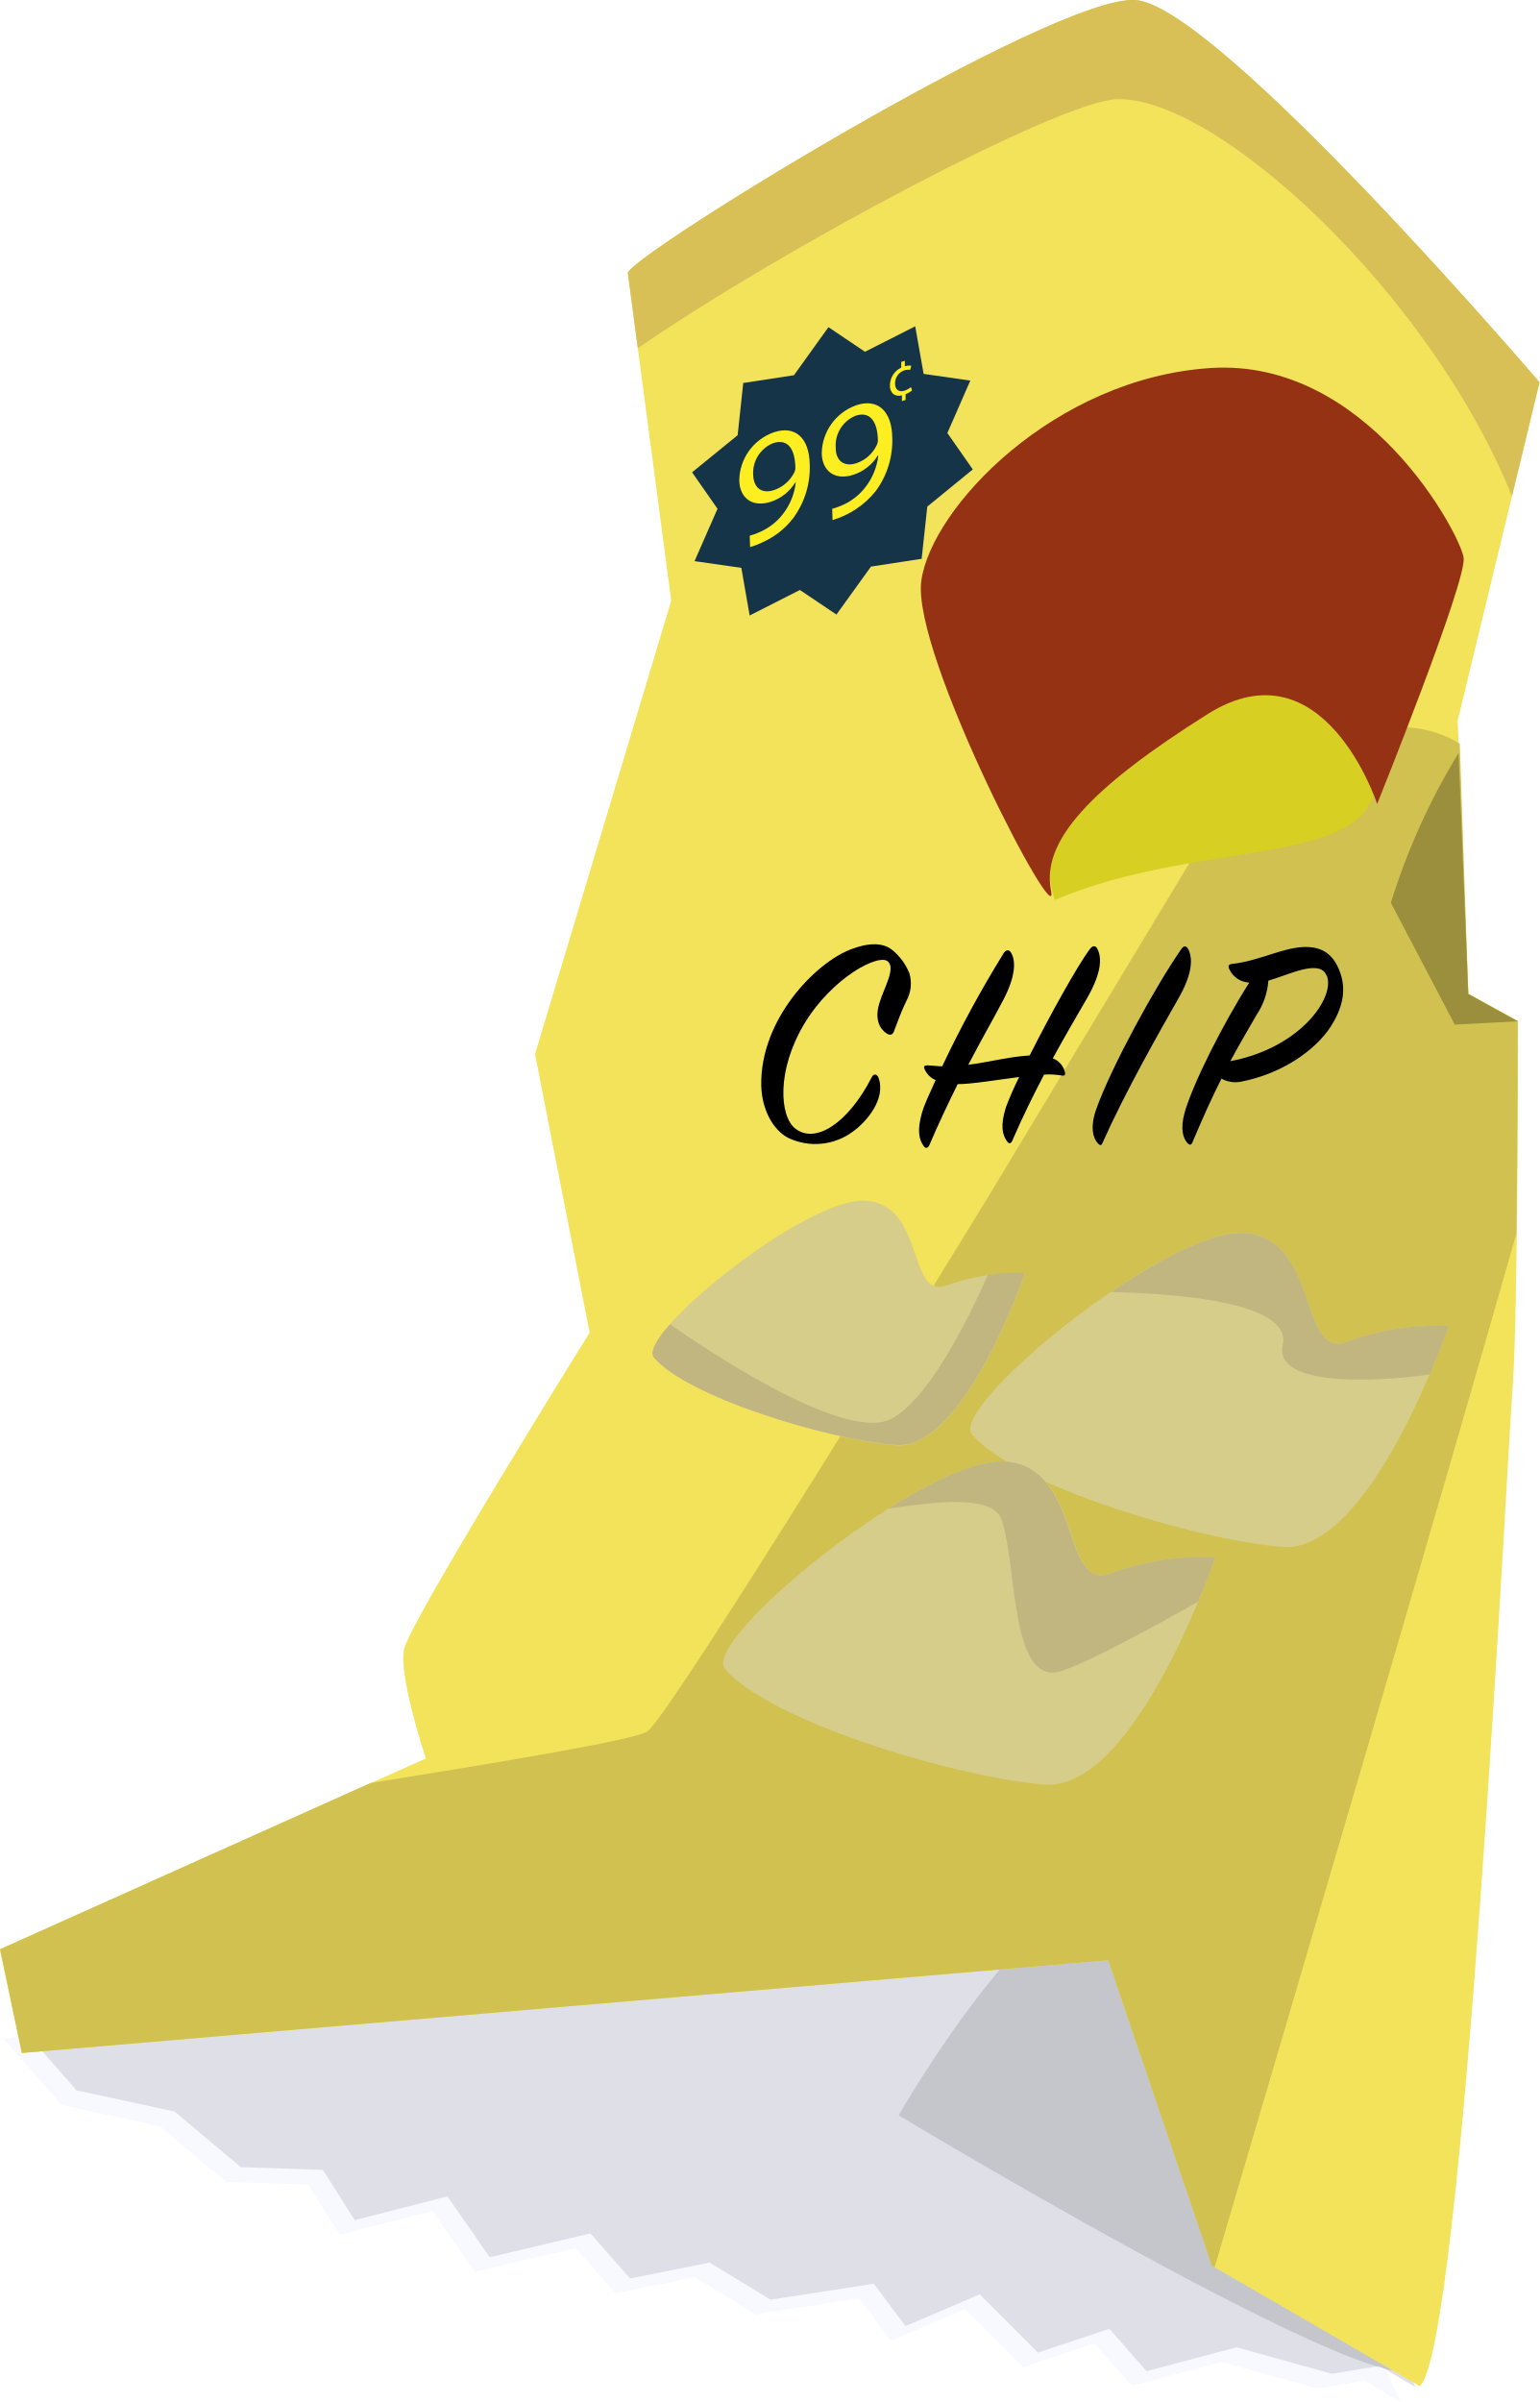
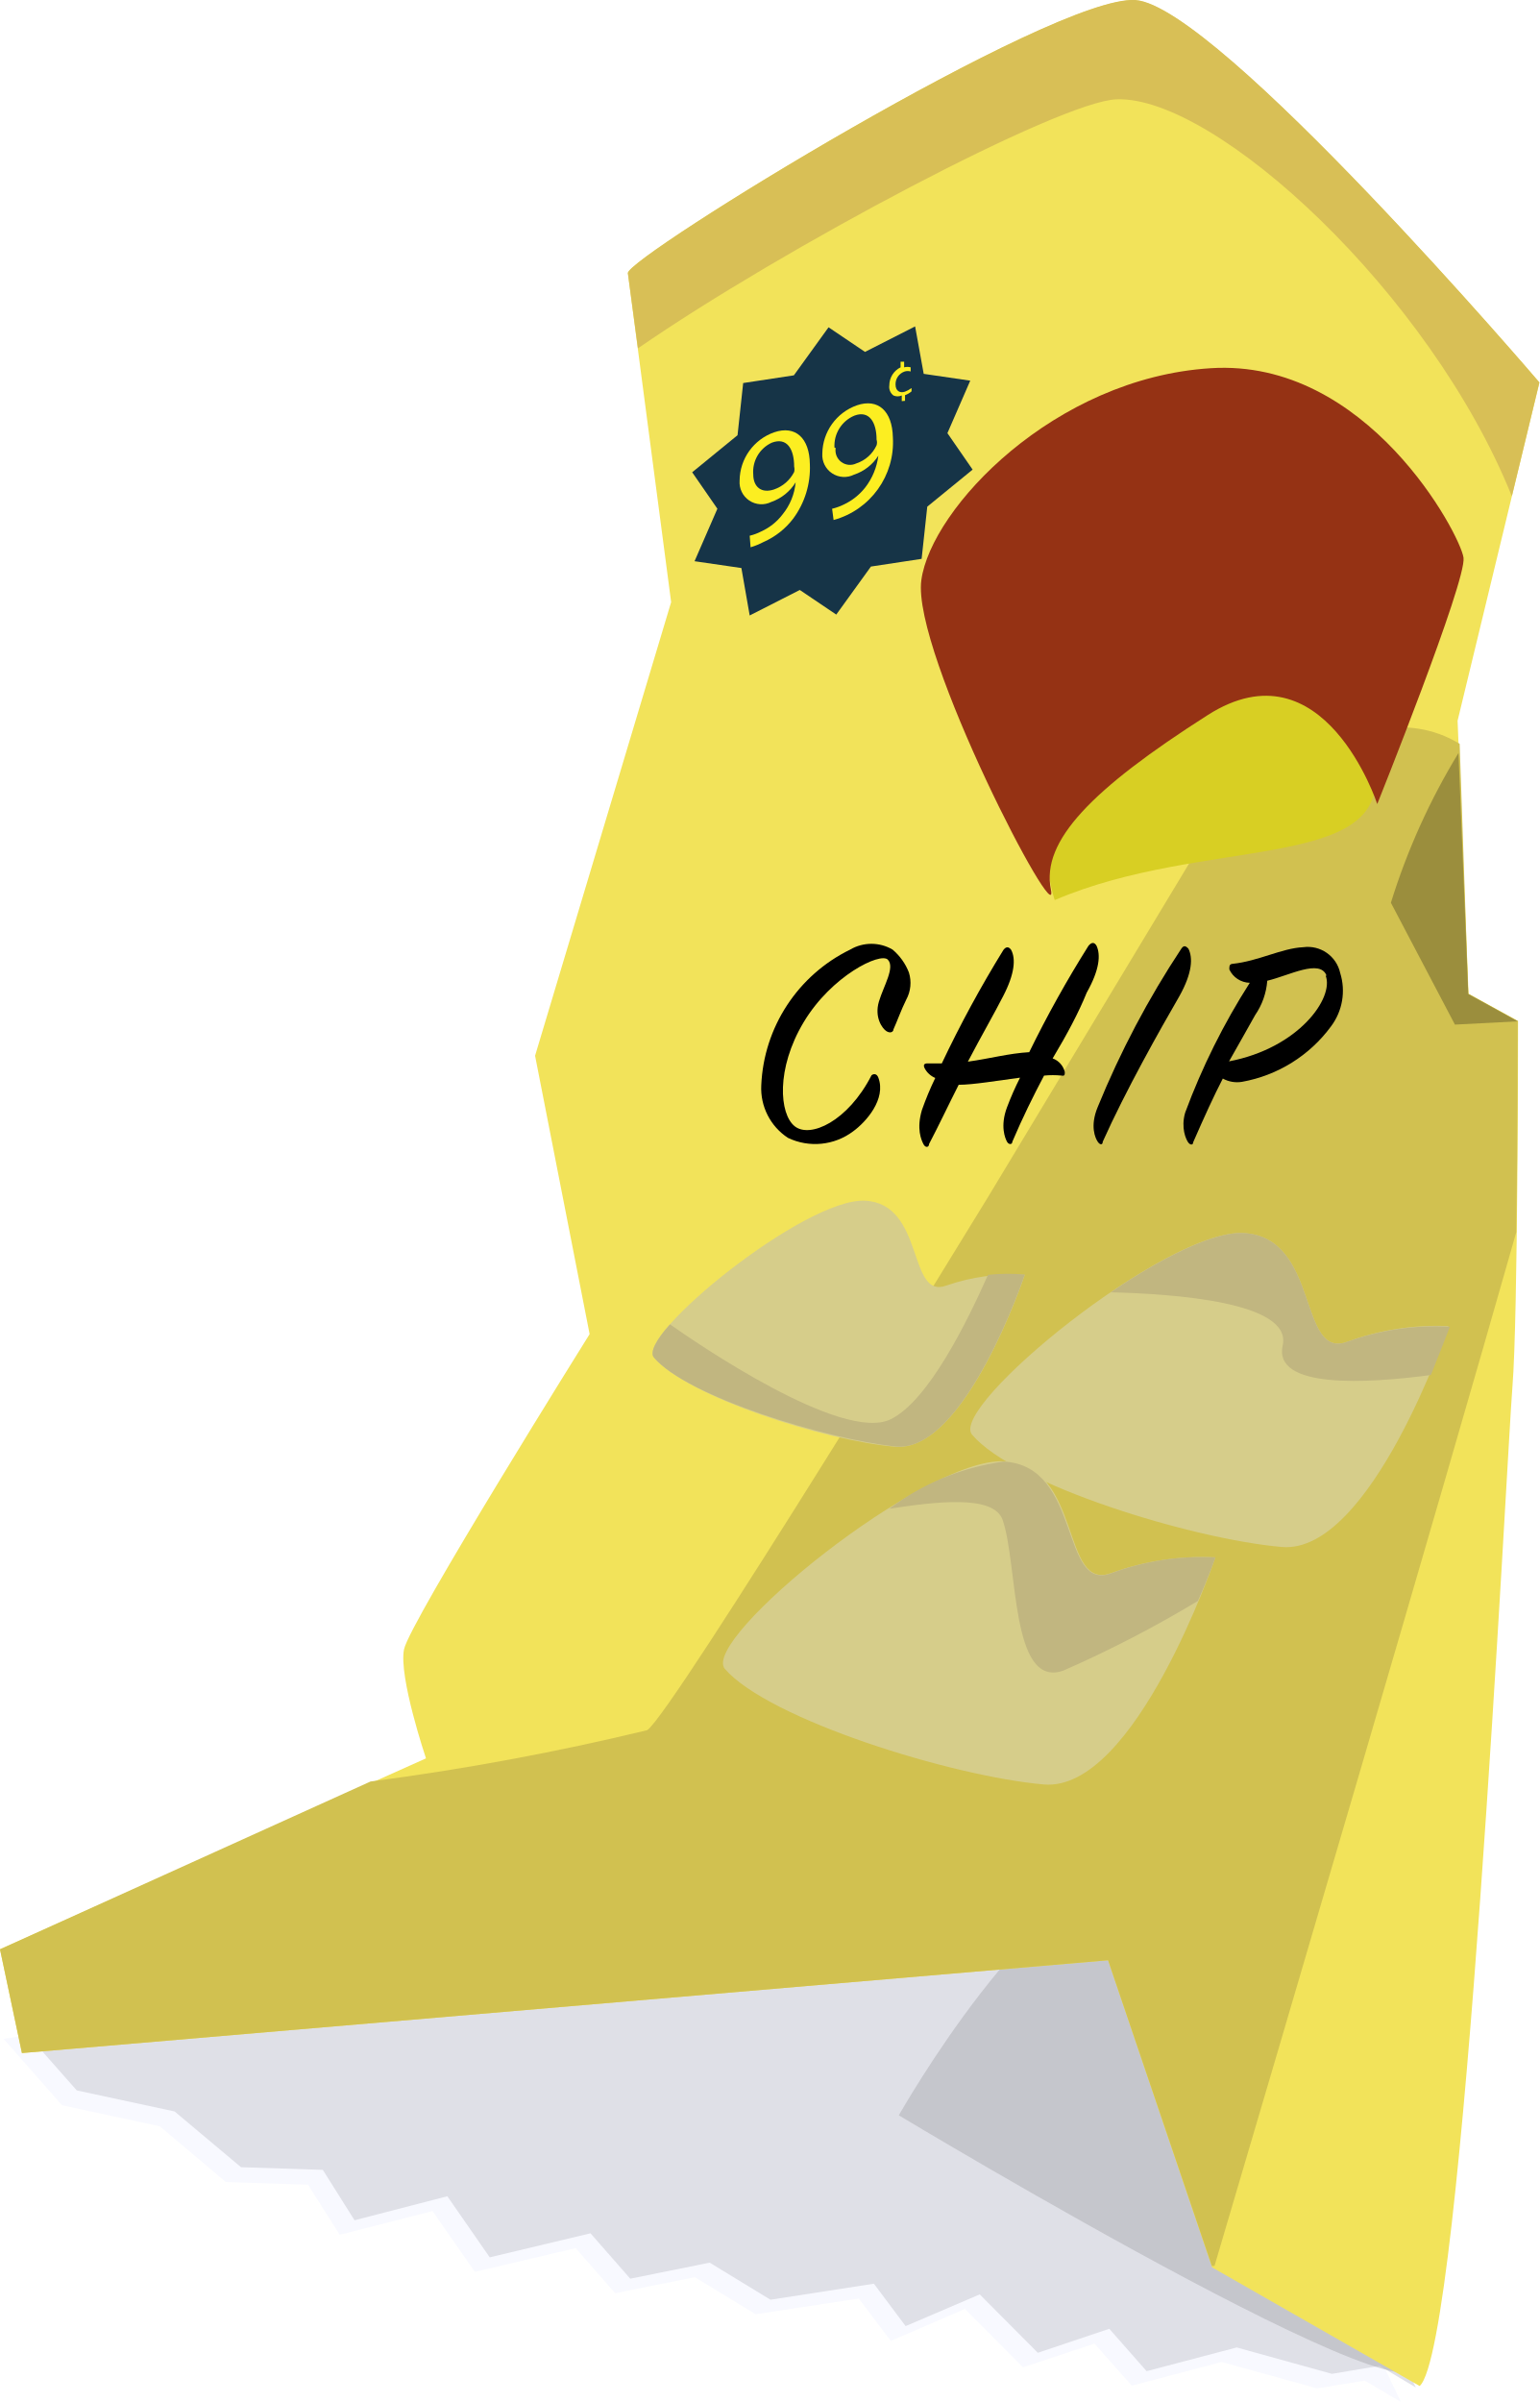
- <svg xmlns="http://www.w3.org/2000/svg" viewBox="0 0 217.89 339.92">
+ <svg xmlns="http://www.w3.org/2000/svg" viewBox="0 0 51.93 81.02">
  <defs>
    <style>.cls-1{fill:#f8f9ff;}.cls-2{fill:#dfe0e7;}.cls-3{fill:#a3a4a8;fill-opacity:0.44;}.cls-4{fill:#f2e35a;}.cls-5{fill:#d1c150;}.cls-6{fill:#163447;}.cls-7{fill:#fcee21;}.cls-8{fill:#d8bf56;}.cls-9{fill:#d6cd8a;}.cls-10{fill:#d8cf23;}.cls-11{fill:#953214;}.cls-12{fill:#c1b680;}.cls-13{fill:#9b8e3d;}</style>
  </defs>
  <g id="Layer_2" data-name="Layer 2">
-     <g id="chip_bag" data-name="chip bag">
-       <polygon class="cls-1" points="0.5 288.53 8.75 297.9 22.61 300.9 31.98 308.77 43.6 309.14 48.1 316.26 61.22 312.89 67.22 321.51 81.46 318.14 87.08 324.51 98.33 322.26 106.95 327.51 121.56 325.26 126.06 331.26 136.56 326.76 144.8 335 154.92 331.63 160.17 337.63 172.91 334.26 186.41 338 193.15 336.88 198.27 339.92 162.42 265.29 0.5 288.53" />
-       <polygon class="cls-2" points="2.6 286.45 10.85 295.82 24.71 298.82 34.09 306.69 45.7 307.07 50.2 314.19 63.32 310.82 69.32 319.44 83.56 316.06 89.18 322.44 100.43 320.19 109.05 325.44 123.67 323.19 128.16 329.18 138.66 324.69 146.9 332.93 157.02 329.56 162.27 335.56 175.02 332.18 188.51 335.93 195.25 334.81 200.37 337.84 164.52 263.21 2.6 286.45" />
-       <path class="cls-3" d="M161.05,265c-14.25-.25-33.86,34.36-33.86,34.36s85.58,51.47,72.09,31.86S161.05,265,161.05,265Z" />
-       <path class="cls-4" d="M88.86,38.65c0-2.32,60.26-39.41,71.85-38.64S217.89,54.1,217.89,54.1L206.3,102l1.55,38.64,7,3.86s0,41.72-.77,51.77-7,136-13.14,141.4l-29.36-17L156.85,277.4,3.09,290.53,0,275.85l60.27-27s-3.87-11.59-3.09-15.45,26.27-44.82,26.27-44.82l-7.73-39.4L95,85Z" />
-       <path class="cls-5" d="M214.8,144.5l-7-3.86-1.2-35.4c-14.86-9.09-34.86,11.25-34.86,11.25l-31.86,52.85S95,242.8,91.58,245.05c-1.76,1.17-21,4.37-39.14,7.27L0,275.85l3.09,14.68L156.85,277.4l14.68,43.27.37.21c9.48-32.12,31.24-106,42.72-146.33C214.8,160.13,214.8,144.5,214.8,144.5Z" />
-       <polygon class="cls-6" points="134.08 61.28 137.33 53.86 130.72 52.91 129.53 46.18 122.42 49.78 117.25 46.3 112.37 53.1 105.19 54.2 104.4 61.59 97.95 66.84 101.55 72 98.3 79.41 104.92 80.36 106.1 87.1 113.21 83.49 118.38 86.97 123.27 80.18 130.44 79.08 131.24 71.69 137.68 66.43 134.08 61.28" />
-       <path class="cls-7" d="M106.11,75.81a9.68,9.68,0,0,0,1.61-.6,8.34,8.34,0,0,0,3.06-2.43,8.94,8.94,0,0,0,1.85-4.51l-.07,0A6.4,6.4,0,0,1,109.12,71c-2.66.87-4.43-.53-4.49-3a7.31,7.31,0,0,1,4.91-6.83c3-1,5,.8,5.06,4.52a12,12,0,0,1-2.36,7.66A11,11,0,0,1,108,76.7a10.15,10.15,0,0,1-1.84.72Zm.49-8.6c.05,1.81,1.2,2.72,2.93,2.15a5,5,0,0,0,2.88-2.49,1.51,1.51,0,0,0,.16-.77c-.07-2.48-1-4.08-3.15-3.39A4.54,4.54,0,0,0,106.6,67.21Z" />
-       <path class="cls-7" d="M117.78,72a9.23,9.23,0,0,0,1.62-.59,8.35,8.35,0,0,0,3.06-2.44,8.94,8.94,0,0,0,1.85-4.51l-.07,0a6.4,6.4,0,0,1-3.44,2.72c-2.67.87-4.43-.53-4.5-3a7.34,7.34,0,0,1,4.91-6.84c3-1,5,.81,5.07,4.52a12,12,0,0,1-2.36,7.66,12.32,12.32,0,0,1-6.09,4.08Zm.5-8.6c0,1.81,1.2,2.72,2.93,2.15A4.9,4.9,0,0,0,124.08,63a1.58,1.58,0,0,0,.17-.78c-.07-2.48-1.06-4.08-3.15-3.39A4.53,4.53,0,0,0,118.28,63.36Z" />
-       <path class="cls-7" d="M127.65,56.76l0-.81a1.46,1.46,0,0,1-1.2-.17,1.53,1.53,0,0,1-.5-1.22,2.81,2.81,0,0,1,1.6-2.54l0-.8.51-.17,0,.79a2,2,0,0,1,.91-.09l-.15.59a1.64,1.64,0,0,0-.86.08,1.92,1.92,0,0,0-1.28,1.87c0,.9.6,1.24,1.32,1a2.83,2.83,0,0,0,.93-.51l.15.47a3.1,3.1,0,0,1-.91.53l0,.82Z" />
-       <path class="cls-8" d="M160.71,0C149.12-.76,88.86,36.33,88.86,38.65l1.41,10.63c20.52-14.18,59.82-35,67.78-35.24,14.08-.49,44.38,27.45,55.94,56.19l3.9-16.13S172.3.78,160.71,0Z" />
-       <path class="cls-9" d="M92.55,192.11c-2.61-3.07,21.34-22.62,29.88-22.19s6,14.08,11.52,12a28.44,28.44,0,0,1,11.1-1.71s-8.53,25.19-18.35,24.33S97.24,197.66,92.55,192.11Z" />
-       <path class="cls-9" d="M102.6,236.17c-3.44-4.06,28.23-29.92,39.52-29.35s7.9,18.63,15.24,15.8A37.7,37.7,0,0,1,172,220.37s-11.29,33.3-24.27,32.17S108.81,243.51,102.6,236.17Z" />
-       <path class="cls-9" d="M137.58,203c-3.34-3.95,27.42-29.06,38.38-28.51s7.68,18.1,14.81,15.35A36.62,36.62,0,0,1,205,187.65s-11,32.35-23.57,31.26S143.61,210.13,137.58,203Z" />
-       <path class="cls-10" d="M149.3,127.36s-7.19-20.26,15.52-27.75,28.33-4.86,29.83,9.38S170.29,118.36,149.3,127.36Z" />
-       <path class="cls-11" d="M171.36,52.08c22.13-1.41,35.32,23.55,35.79,26.84s-12.24,34.85-12.24,34.85-7.54-23.07-24-12.71S147.34,119,148.75,126,129,92.58,130.39,82.22,149.22,53.49,171.36,52.08Z" />
-       <path class="cls-12" d="M190.77,189.84c-7.13,2.75-3.84-14.8-14.81-15.35-4.29-.21-11.61,3.52-18.73,8.36,8.69.18,25.71,1.31,24.31,7.48-1.29,5.65,11.8,5.44,20.81,4.18,1.69-4,2.67-6.86,2.67-6.86A36.62,36.62,0,0,0,190.77,189.84Z" />
-       <path class="cls-12" d="M172,220.37a37.7,37.7,0,0,0-14.68,2.25c-7.34,2.83-4-15.24-15.24-15.8-3.82-.19-10,2.67-16.33,6.67,6.39-.94,14.73-2.06,16,1.57,2.25,6.38,1.13,24,8.63,21.37,4.14-1.45,12.51-6,19.18-9.76C171.14,223,172,220.37,172,220.37Z" />
-       <path class="cls-12" d="M139.83,180.4c-2.89,6.51-8.51,17.79-13.77,20.42-6.82,3.41-27.53-10.82-31.23-13.42-2,2.2-2.92,4-2.28,4.71,4.69,5.55,24.33,11.53,34.15,12.38s18.35-24.33,18.35-24.33A27.3,27.3,0,0,0,139.83,180.4Z" />
-       <path class="cls-13" d="M205.9,145l8.9-.47-7-3.86-1.37-34.1a94.05,94.05,0,0,0-9.58,21.19Z" />
-       <path d="M124.33,152.51c1.11,3-1.72,6.26-3.57,7.59a8.91,8.91,0,0,1-9.22.92c-2-1.05-3.71-3.79-3.8-7.41-.17-9.35,7.68-17.34,12.62-19.24,2.39-.93,4.55-1.1,6,.13a8.19,8.19,0,0,1,2.34,3.22,5.07,5.07,0,0,1-.4,3.89C127.6,143,127,144.7,126.5,146c-.14.35-.44.61-1,.26-1-.66-1.73-2-1.06-4.24s2.29-4.85,1.28-5.91c-1.24-1.32-8,2.25-11.92,8.83s-3.44,13-1.28,14.74c2.83,2.29,7.5-.67,10.86-7.24C123.63,151.93,124.11,151.93,124.33,152.51Z" />
-       <path d="M149,149.77a2.8,2.8,0,0,1,1.72,1.94c.09.36,0,.58-.48.49a10.69,10.69,0,0,0-2.47-.13c-1.5,2.86-3.05,6-4.5,9.35-.18.44-.49.49-.75.09-.62-.88-1-2.16-.14-4.85a45.51,45.51,0,0,1,1.86-4.24c-3.22.4-6.62,1-8.7,1-1.36,2.74-2.73,5.65-4,8.61-.18.44-.53.57-.8.17-.66-.92-1-2.16-.22-4.85.27-.93,1-2.52,1.9-4.5a2.92,2.92,0,0,1-1.5-1.42c-.26-.53-.18-.7.57-.66s1.28.13,1.86.13a160.79,160.79,0,0,1,8.73-16.06c.4-.53.8-.44,1.06.05.67,1.23.53,3.39-1.1,6.53-1.28,2.47-3.09,5.6-5,9.26,3.05-.39,5.78-1.14,8.69-1.32,2.87-5.69,6.76-12.71,8.52-15.05.44-.57.84-.53,1.1.05.62,1.28.49,3.35-1.36,6.66C152.62,143.37,150.9,146.33,149,149.77Z" />
-       <path d="M168.2,134.37c.62,1.28.57,3.4-1.32,6.75-2.74,4.81-7.59,13.33-10.82,20.57-.17.44-.35.48-.7.08-.62-.66-1.15-2.2-.18-4.89,2.16-6,8.39-17.39,12-22.55C167.54,133.75,167.94,133.84,168.2,134.37Z" />
-       <path d="M174,137.19c-.23-.48-.14-.75.44-.79,3.66-.4,7-2.25,10-2.38,2.25-.09,4.19.62,5.25,3.66.93,2.65.18,5.21-1.32,7.55-2.21,3.44-7,6.75-12.76,7.85a4,4,0,0,1-2.73-.44c-1.24,2.43-2.56,5.34-4.11,9-.17.44-.39.44-.7.13-.62-.66-1.06-2-.4-4.36,1.15-4,5.3-12.32,9.14-18.36A3.26,3.26,0,0,1,174,137.19Zm13.76.89c-.92-2.43-5.34-.13-8.25.7a9.94,9.94,0,0,1-1.68,4.86c-1.14,2-2.38,4.06-3.7,6.53C184,148.32,189,141.17,187.79,138.08Z" />
+     <g id="Layer_2-2" data-name="Layer 2">
+       <g id="Layer_2-3" data-name="Layer 2">
+         <g id="chip_bag" data-name="chip bag">
+           <polygon class="cls-1" points="0.12 68.77 2.09 71.01 5.39 71.72 7.62 73.6 10.39 73.69 11.46 75.38 14.59 74.58 16.02 76.63 19.42 75.83 20.75 77.35 23.44 76.81 25.49 78.06 28.97 77.53 30.05 78.96 32.55 77.88 34.51 79.85 36.92 79.05 38.18 80.47 41.21 79.67 44.43 80.56 46.04 80.3 47.26 81.02 38.71 63.23 0.12 68.77" />
+           <polygon class="cls-2" points="0.62 68.28 2.59 70.51 5.89 71.22 8.13 73.1 10.89 73.19 11.96 74.89 15.09 74.08 16.52 76.14 19.92 75.33 21.26 76.86 23.94 76.32 25.99 77.57 29.48 77.03 30.55 78.46 33.05 77.39 35.01 79.36 37.42 78.55 38.68 79.98 41.72 79.18 44.93 80.07 46.54 79.8 47.76 80.53 39.21 62.74 0.62 68.28" />
+           <path class="cls-3" d="M38.39,63.16c-3.4-.06-8.07,8.19-8.07,8.19S50.71,83.62,47.5,79,38.39,63.16,38.39,63.16Z" />
+           <path class="cls-4" d="M21.18,9.21c0-.55,14.36-9.39,17.12-9.2S51.93,12.9,51.93,12.9L49.17,24.31l.37,9.21,1.67.92s0,10-.19,12.34-1.66,32.42-3.13,33.7l-7-4L37.38,66.12.74,69.25,0,65.75l14.37-6.44s-.93-2.76-.74-3.68S19.89,45,19.89,45l-1.84-9.39,4.59-15.3Z" />
+           <path class="cls-5" d="M51.2,34.44l-1.67-.92-.29-8.43c-3.54-2.17-8.31,2.68-8.31,2.68L33.34,40.36s-10.7,17.51-11.51,18a88.24,88.24,0,0,1-9.33,1.73L0,65.75l.74,3.5,36.64-3.13,3.5,10.31.09,0c2.26-7.65,7.45-25.26,10.18-34.87C51.2,38.17,51.2,34.44,51.2,34.44Z" />
+           <polygon class="cls-6" points="31.96 14.61 32.73 12.84 31.16 12.61 30.87 11.01 29.18 11.87 27.95 11.04 26.78 12.66 25.07 12.92 24.88 14.68 23.35 15.93 24.2 17.16 23.43 18.93 25.01 19.16 25.29 20.76 26.98 19.9 28.21 20.73 29.38 19.11 31.09 18.85 31.28 17.09 32.81 15.84 31.96 14.61" />
+           <path class="cls-7" d="M25.29,18.07a1.74,1.74,0,0,0,.38-.14,1.88,1.88,0,0,0,.73-.58,2,2,0,0,0,.44-1.08h0a1.57,1.57,0,0,1-.82.66.74.74,0,0,1-1.07-.72,1.74,1.74,0,0,1,1.17-1.63c.71-.24,1.19.19,1.2,1.08a2.88,2.88,0,0,1-.56,1.83,2.53,2.53,0,0,1-1,.79,2.39,2.39,0,0,1-.44.18ZM25.41,16c0,.43.28.65.7.51a1.2,1.2,0,0,0,.68-.59.39.39,0,0,0,0-.18c0-.59-.24-1-.75-.81A1.08,1.08,0,0,0,25.41,16Z" />
+           <path class="cls-7" d="M28.07,17.16a1.82,1.82,0,0,0,.39-.14,2,2,0,0,0,.73-.58,2.2,2.2,0,0,0,.44-1.07h0a1.54,1.54,0,0,1-.82.64.74.74,0,0,1-1.07-.71,1.75,1.75,0,0,1,1.17-1.63c.71-.24,1.19.19,1.21,1.08a2.72,2.72,0,0,1-2,2.79Zm.12-2.05a.49.49,0,0,0,.7.52,1.14,1.14,0,0,0,.68-.61.31.31,0,0,0,0-.19c0-.59-.25-1-.75-.81a1.1,1.1,0,0,0-.67,1.08Z" />
+           <path class="cls-7" d="M30.42,13.53v-.19a.35.35,0,0,1-.28,0A.36.36,0,0,1,30,13a.68.68,0,0,1,.38-.61v-.19l.12,0v.19a.42.42,0,0,1,.22,0l0,.14a.34.34,0,0,0-.2,0,.45.45,0,0,0-.31.44c0,.22.15.3.32.24a.94.94,0,0,0,.22-.12l0,.11a.71.71,0,0,1-.22.13v.19Z" />
+           <path class="cls-8" d="M38.3,0C35.54-.18,21.18,8.66,21.18,9.21l.34,2.54c4.89-3.38,14.25-8.34,16.15-8.4C41,3.23,48.25,9.89,51,16.74l.93-3.84S41.07.19,38.3,0Z" />
+           <path class="cls-9" d="M22.06,45.79c-.62-.73,5.09-5.39,7.12-5.29s1.43,3.36,2.75,2.86A6.77,6.77,0,0,1,34.57,43s-2,6-4.37,5.8S23.18,47.11,22.06,45.79Z" />
+           <path class="cls-9" d="M24.45,56.29c-.82-1,6.73-7.13,9.42-7s1.89,4.44,3.64,3.76A9,9,0,0,1,41,52.53s-2.7,7.93-5.79,7.66S25.93,58,24.45,56.29Z" />
+           <path class="cls-9" d="M32.79,48.39c-.79-.94,6.54-6.93,9.15-6.8s1.83,4.32,3.53,3.66a8.69,8.69,0,0,1,3.39-.52s-2.62,7.71-5.62,7.45S34.23,50.09,32.79,48.39Z" />
+           <path class="cls-10" d="M35.58,30.36s-1.71-4.83,3.7-6.62S46,22.59,46.39,26,40.59,28.21,35.58,30.36Z" />
+           <path class="cls-11" d="M40.84,12.42c5.28-.34,8.42,5.61,8.53,6.39s-2.91,8.31-2.91,8.31-1.8-5.5-5.72-3S35.12,28.37,35.45,30s-4.7-8-4.37-10.43S35.57,12.75,40.84,12.42Z" />
+           <path class="cls-12" d="M45.47,45.25c-1.7.66-.92-3.53-3.53-3.66-1-.05-2.77.84-4.47,2,2.08.05,6.13.32,5.8,1.79s2.81,1.29,5,1c.4-1,.64-1.63.64-1.63A8.74,8.74,0,0,0,45.47,45.25Z" />
+           <path class="cls-12" d="M41,52.53a8.88,8.88,0,0,0-3.5.53c-1.75.68-1-3.63-3.64-3.76A8.22,8.22,0,0,0,30,50.89c1.52-.23,3.51-.49,3.82.37.53,1.52.26,5.72,2.05,5.09A39.53,39.53,0,0,0,40.41,54C40.79,53.15,41,52.53,41,52.53Z" />
+           <path class="cls-12" d="M33.33,43c-.69,1.55-2,4.24-3.28,4.87-1.63.81-6.57-2.58-7.45-3.2-.47.52-.69.95-.54,1.12,1.12,1.32,5.8,2.75,8.14,3s4.37-5.8,4.37-5.8A6.44,6.44,0,0,0,33.33,43Z" />
+           <path class="cls-13" d="M49.08,34.56l2.12-.11-1.67-.92L49.2,25.4a22.49,22.49,0,0,0-2.28,5.05Z" />
+           <path d="M29.63,36.35c.27.72-.41,1.49-.85,1.81a2.13,2.13,0,0,1-2.2.22,2,2,0,0,1-.9-1.77,5.35,5.35,0,0,1,3-4.58,1.41,1.41,0,0,1,1.43,0,1.92,1.92,0,0,1,.55.77,1.18,1.18,0,0,1-.09.92c-.17.34-.31.74-.43,1,0,.08-.1.15-.24.06s-.41-.47-.25-1,.55-1.15.3-1.41-1.9.54-2.84,2.11-.82,3.1-.3,3.51,1.79-.16,2.59-1.72C29.47,36.21,29.58,36.21,29.63,36.35Z" />
+           <path d="M35.51,35.7a.65.65,0,0,1,.41.46c0,.09,0,.14-.11.12a2.92,2.92,0,0,0-.59,0c-.36.68-.73,1.43-1.07,2.23,0,.1-.12.11-.18,0s-.24-.52,0-1.16a10,10,0,0,1,.44-1c-.77.1-1.58.24-2.07.24-.33.65-.66,1.35-1,2,0,.11-.12.14-.19,0s-.24-.51-.05-1.15a10.42,10.42,0,0,1,.45-1.08.72.72,0,0,1-.36-.33c-.06-.13,0-.17.14-.16l.44,0a39.31,39.31,0,0,1,2.08-3.83c.1-.13.19-.1.26,0,.16.3.12.81-.27,1.56-.3.59-.73,1.33-1.19,2.21.73-.1,1.38-.28,2.07-.32a38.22,38.22,0,0,1,2-3.59c.11-.13.2-.12.27,0,.14.3.11.8-.33,1.58C36.38,34.17,36,34.88,35.51,35.7Z" />
+           <path d="M40.09,32c.15.3.14.81-.31,1.61-.66,1.14-1.81,3.18-2.58,4.9,0,.11-.09.12-.17,0s-.27-.52,0-1.17A30.7,30.7,0,0,1,39.85,32C39.93,31.88,40,31.9,40.09,32Z" />
+           <path d="M41.47,32.7c0-.11,0-.18.11-.19.87-.09,1.67-.53,2.38-.56a1.12,1.12,0,0,1,1.25.87,2,2,0,0,1-.31,1.8,4.77,4.77,0,0,1-3,1.87,1,1,0,0,1-.65-.11c-.3.58-.62,1.28-1,2.15,0,.1-.1.1-.17,0s-.25-.48-.1-1a22.87,22.87,0,0,1,2.18-4.38A.78.78,0,0,1,41.47,32.7Zm3.28.21c-.22-.58-1.27,0-2,.17a2.36,2.36,0,0,1-.41,1.16c-.27.48-.56,1-.88,1.56,2.36-.45,3.55-2.15,3.26-2.89Z" />
+         </g>
+       </g>
    </g>
  </g>
</svg>
